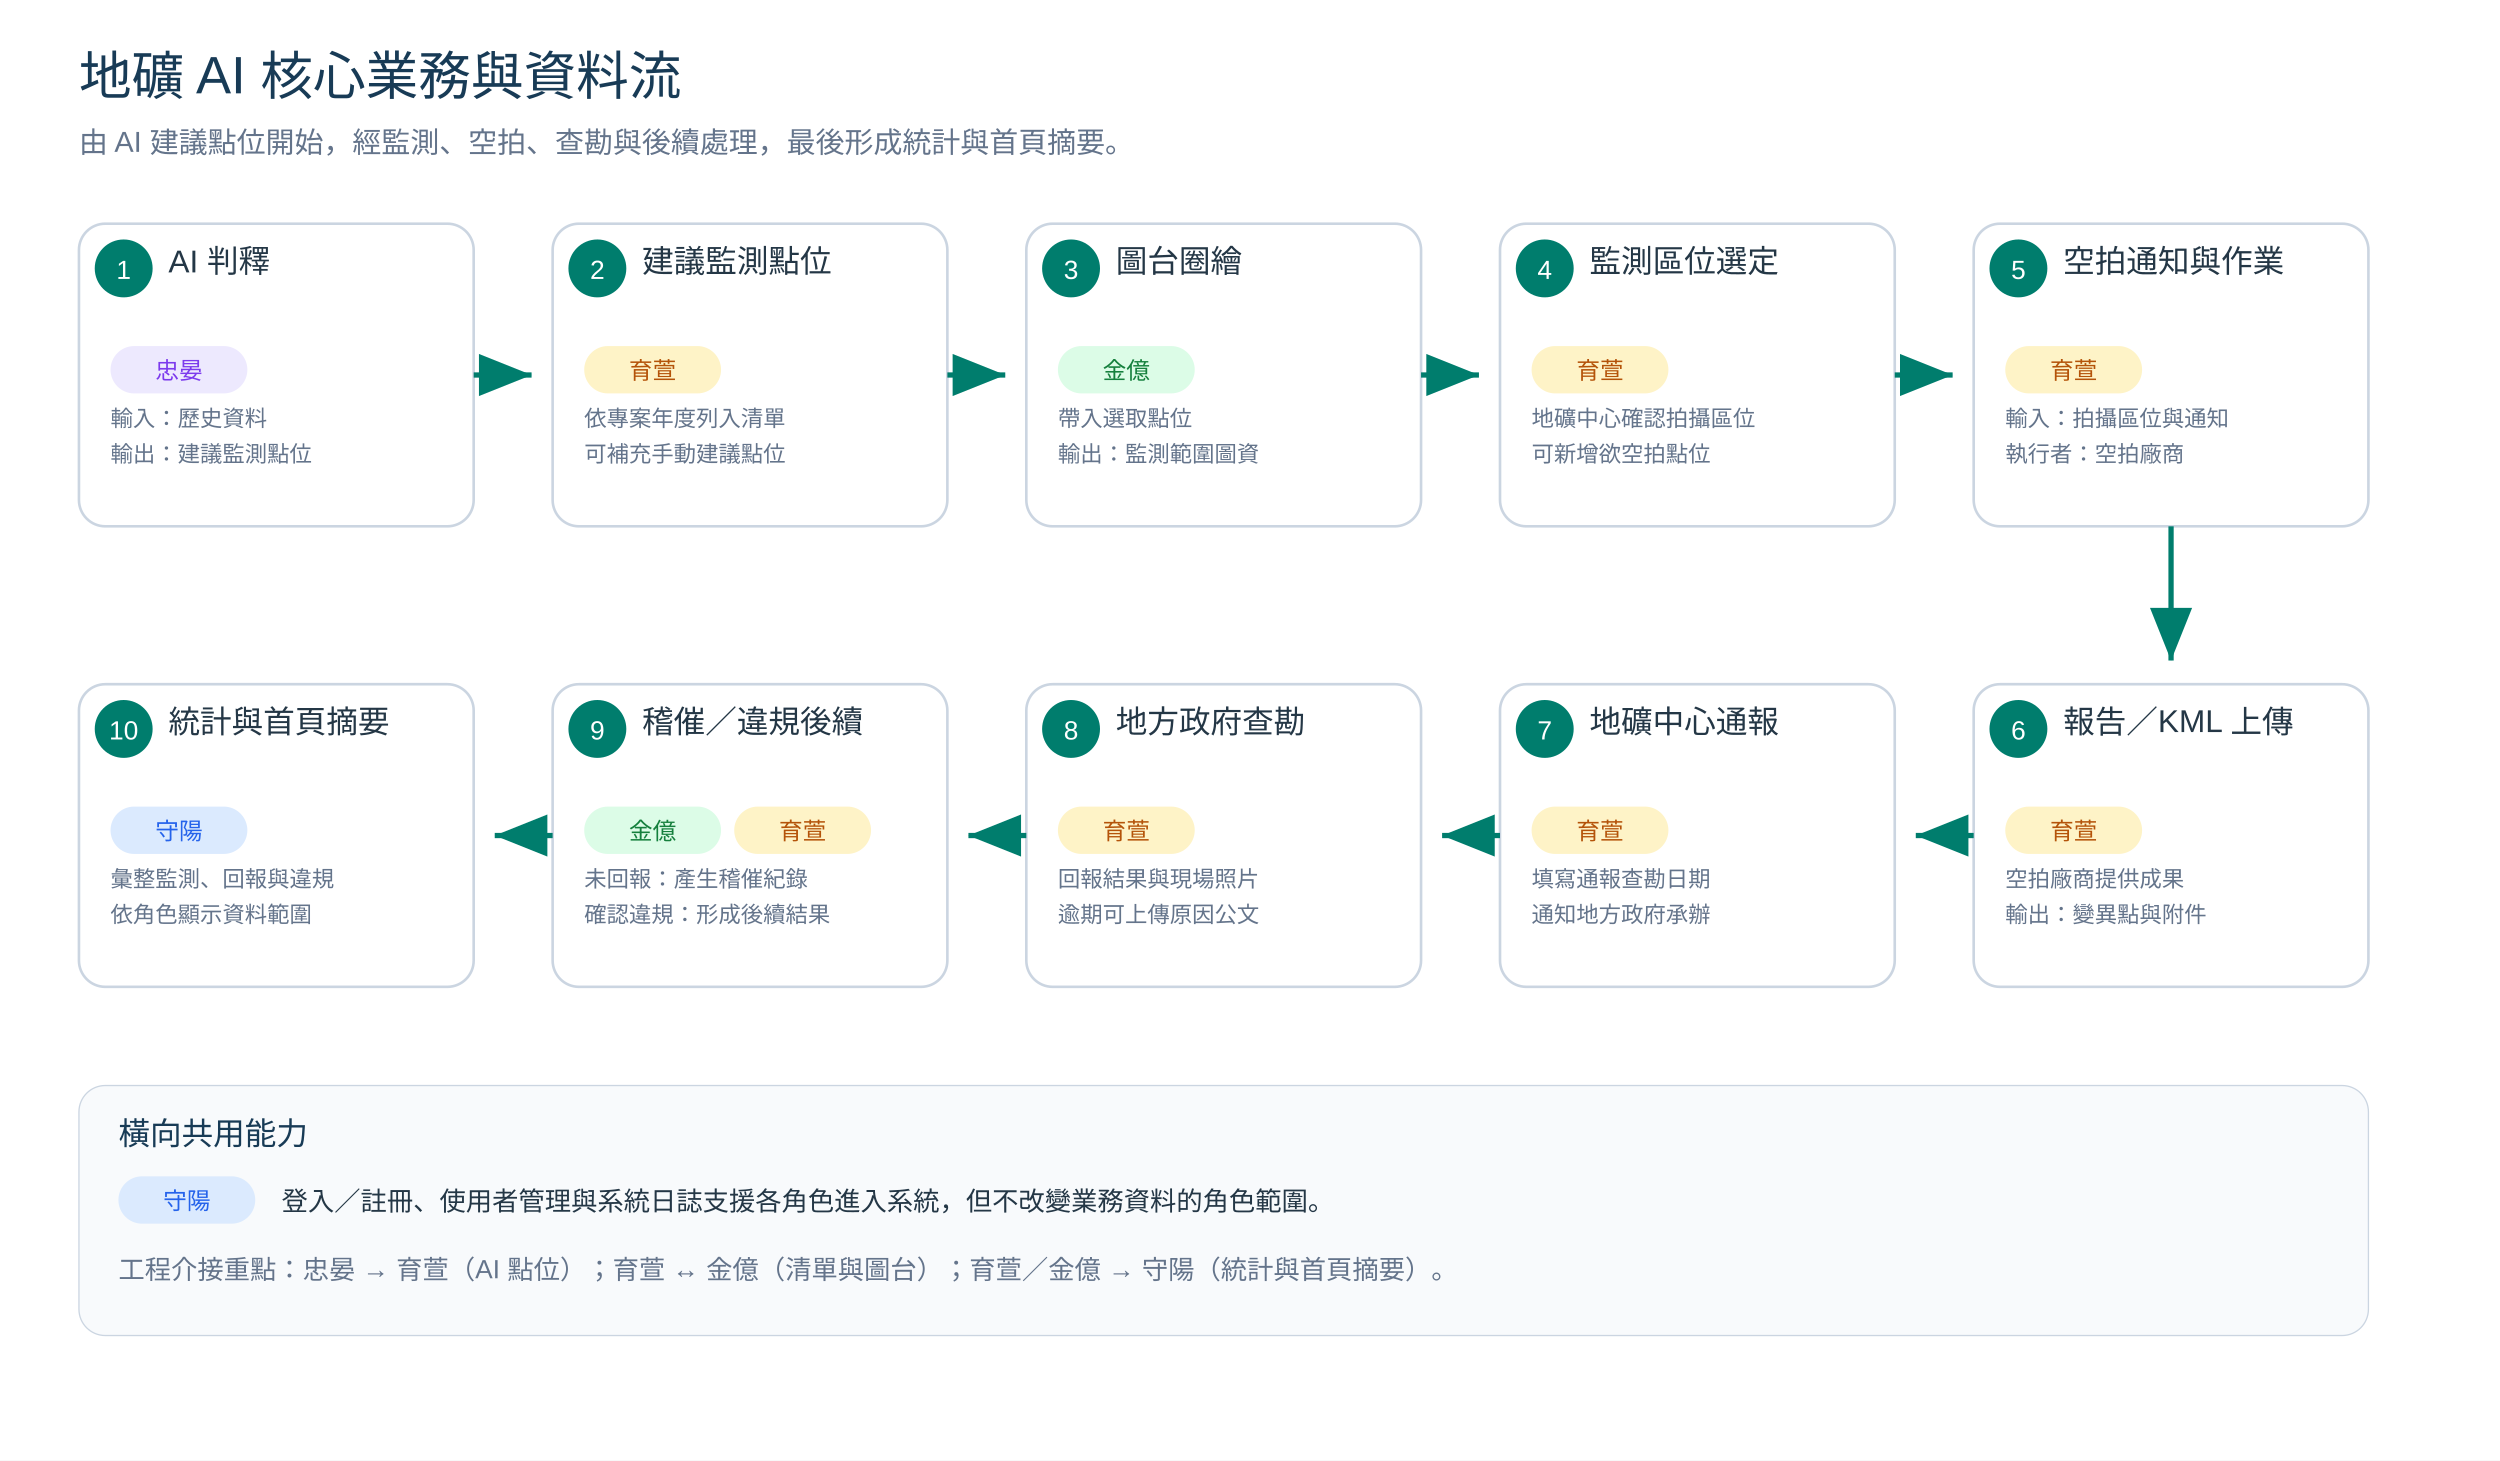
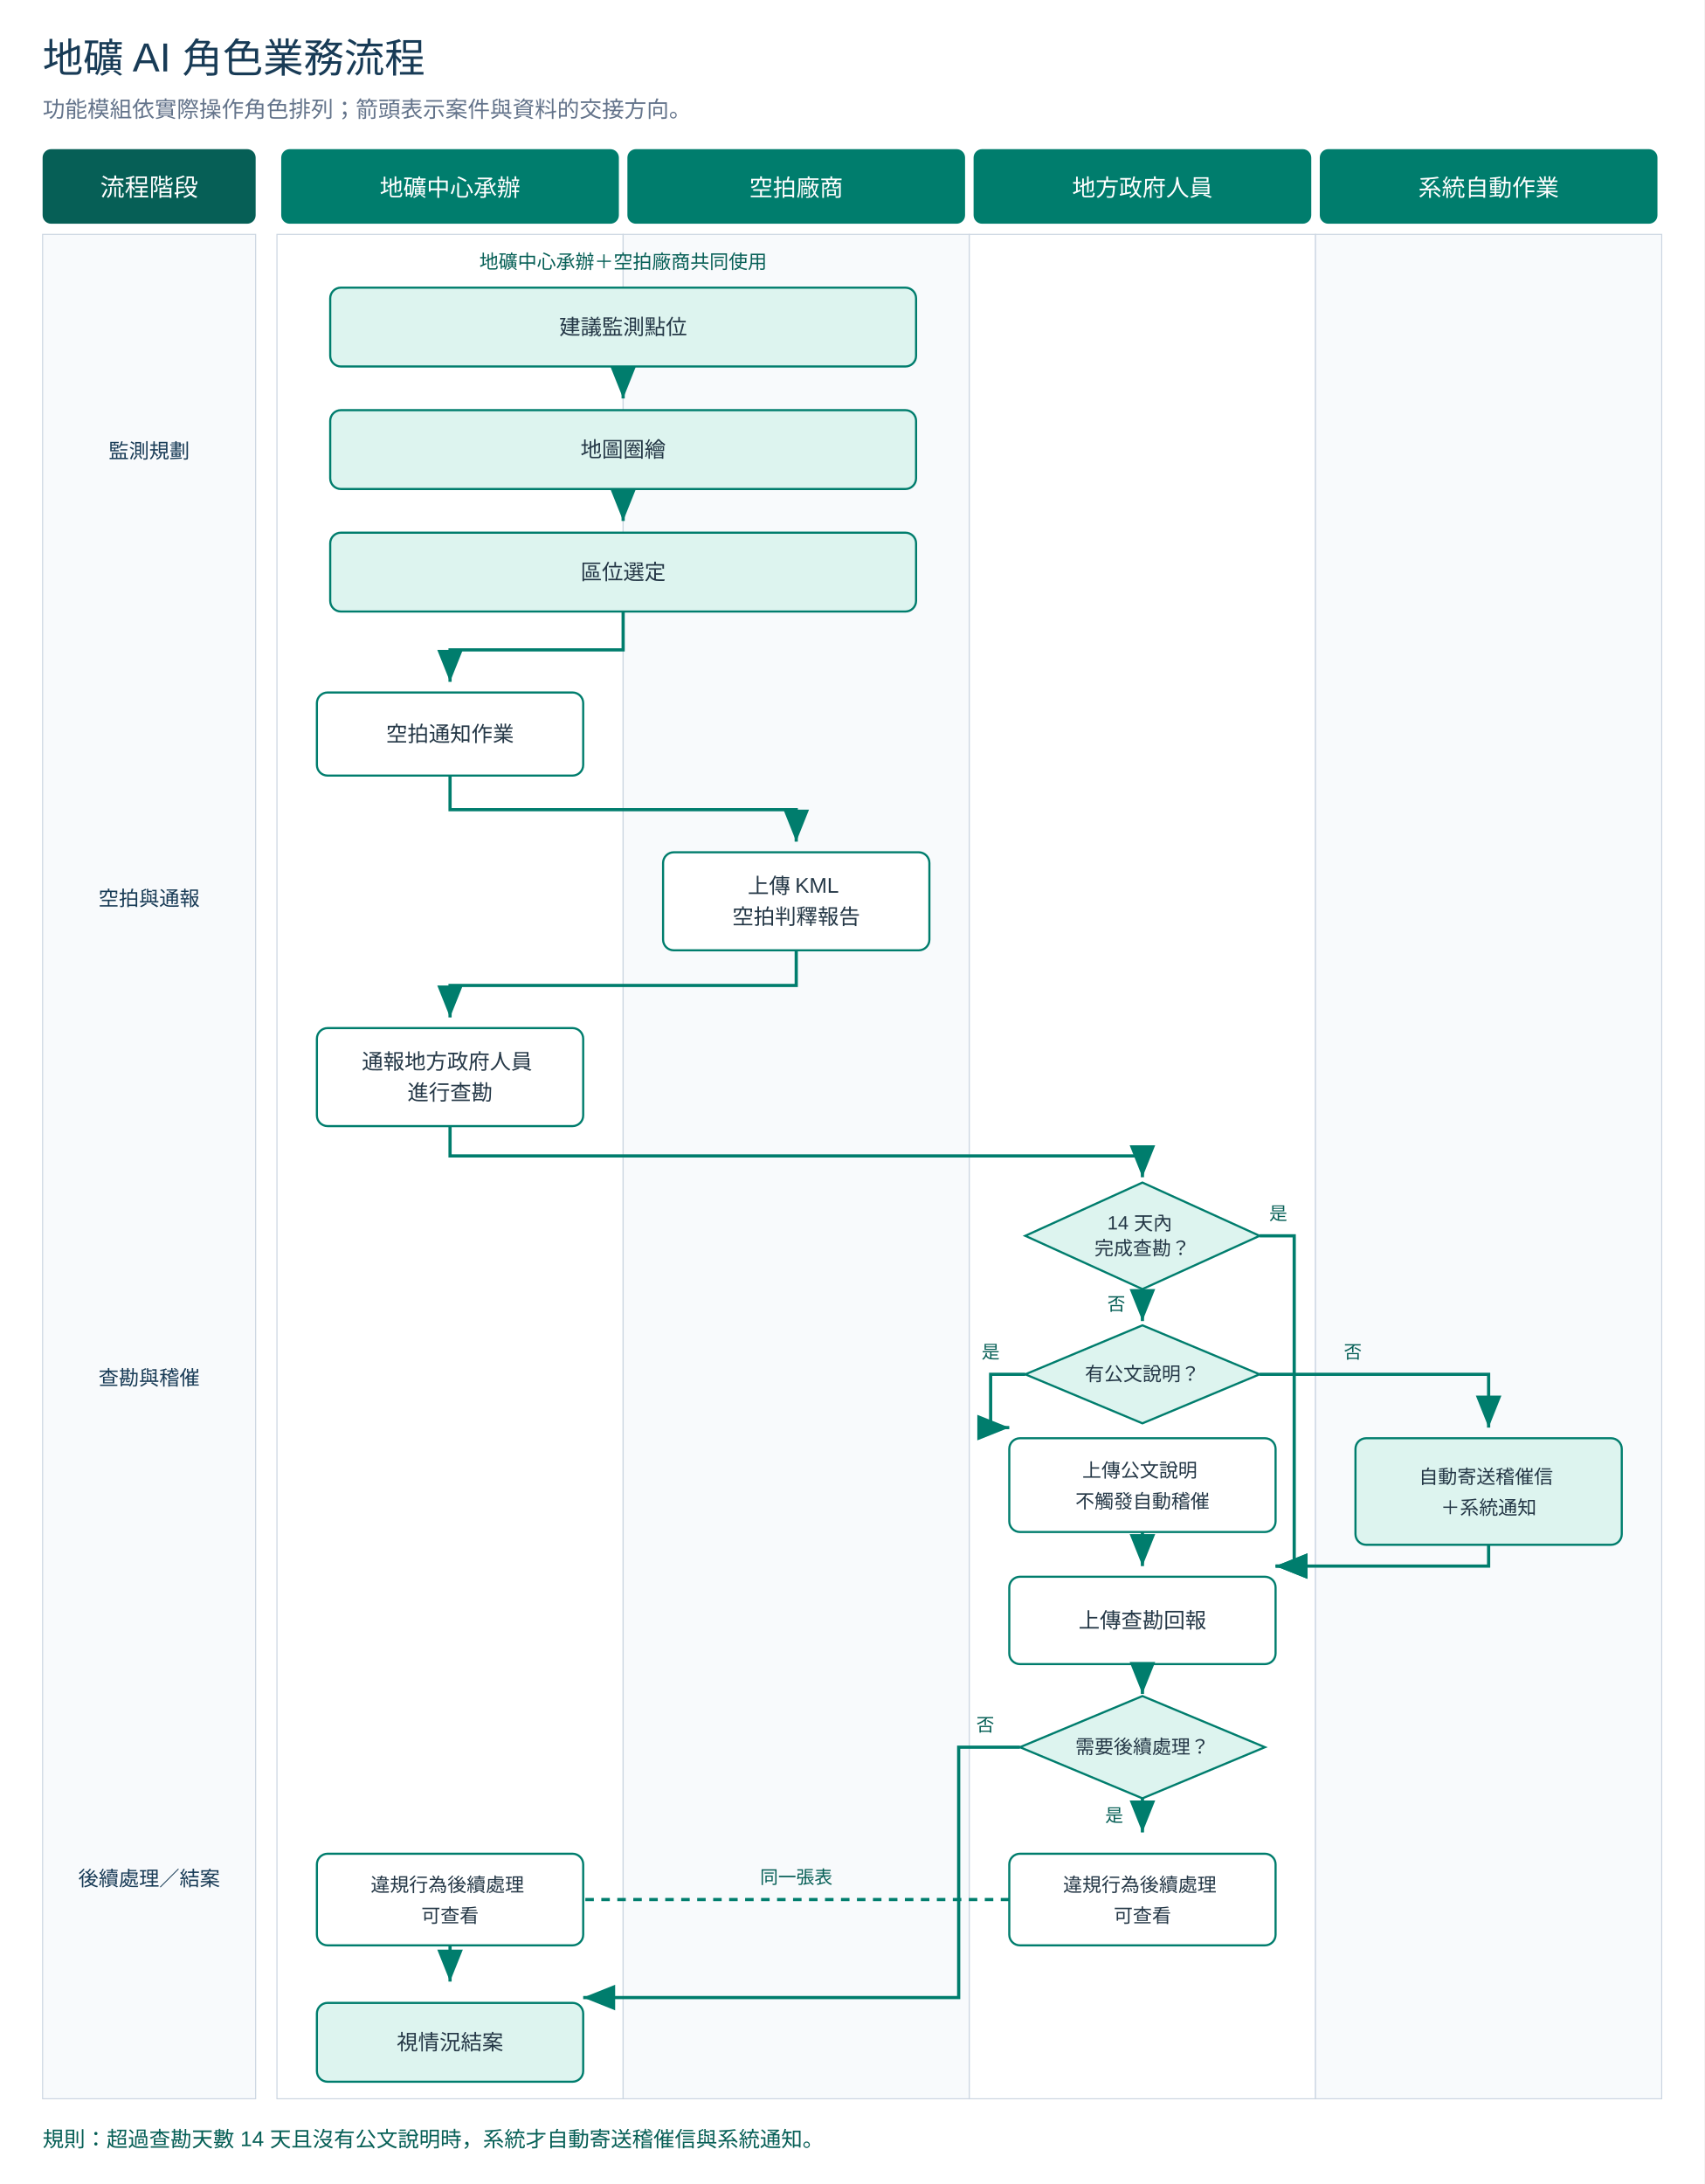
- <svg xmlns="http://www.w3.org/2000/svg" width="1900" height="1110" viewBox="0 0 1900 1110" role="img" aria-labelledby="title desc">
-   <rect width="1900" height="1110" fill="#FFFFFF" />
+ <svg xmlns="http://www.w3.org/2000/svg" width="1600" height="2050" viewBox="0 0 1600 2050" role="img" aria-labelledby="title desc">
+   <rect width="1600" height="2050" fill="#FFFFFF" />
  <g font-family="Microsoft JhengHei, Noto Sans TC, Arial, sans-serif">
    <defs>
      <marker id="arrow" markerWidth="12" markerHeight="12" refX="10" refY="4" orient="auto" markerUnits="strokeWidth">
        <path d="M0,0 L0,8 L10,4 z" fill="#007D6D" />
      </marker>
    </defs>
-     <text x="60" y="72" text-anchor="start" font-size="40" font-weight="500" fill="#183B56">
-       <tspan x="60" dy="0">地礦 AI 核心業務與資料流</tspan>
+     <text x="40" y="68" text-anchor="start" font-size="38" font-weight="500" fill="#183B56">
+       <tspan x="40" dy="0">地礦 AI 角色業務流程</tspan>
    </text>
-     <text x="60" y="116" text-anchor="start" font-size="22" font-weight="400" fill="#64748B">
-       <tspan x="60" dy="0">由 AI 建議點位開始，經監測、空拍、查勘與後續處理，最後形成統計與首頁摘要。</tspan>
+     <text x="40" y="110" text-anchor="start" font-size="21" font-weight="400" fill="#64748B">
+       <tspan x="40" dy="0">功能模組依實際操作角色排列；箭頭表示案件與資料的交接方向。</tspan>
    </text>
-     <rect x="60" y="170" width="300" height="230" rx="20" fill="#FFFFFF" stroke="#CBD5E1" stroke-width="2" />
-     <circle cx="94" cy="204" r="22" fill="#007D6D" />
-     <text x="94" y="212" text-anchor="middle" font-size="20" font-weight="500" fill="#FFFFFF">
-       <tspan x="94" dy="0">1</tspan>
+     <rect x="40" y="140" width="200" height="70" rx="8" fill="#065F56" stroke="none" stroke-width="1" />
+     <text x="140" y="184" text-anchor="middle" font-size="23" font-weight="500" fill="#FFFFFF">
+       <tspan x="140" dy="0">流程階段</tspan>
    </text>
-     <text x="128" y="207" text-anchor="start" font-size="24" font-weight="500" fill="#243746">
-       <tspan x="128" dy="0">AI 判釋</tspan>
+     <rect x="264" y="140" width="317" height="70" rx="8" fill="#007D6D" stroke="none" stroke-width="1" />
+     <text x="422.5" y="184" text-anchor="middle" font-size="22" font-weight="500" fill="#FFFFFF">
+       <tspan x="422.5" dy="0">地礦中心承辦</tspan>
    </text>
-     <rect x="84" y="263" width="104" height="36" rx="18" fill="#EDE9FE" stroke="none" stroke-width="1" />
-     <text x="136" y="288" text-anchor="middle" font-size="18" font-weight="500" fill="#7C3AED">
-       <tspan x="136" dy="0">忠晏</tspan>
+     <rect x="260" y="220" width="325" height="1750" fill="#FFFFFF" stroke="#CBD5E1" />
+     <rect x="589" y="140" width="317" height="70" rx="8" fill="#007D6D" stroke="none" stroke-width="1" />
+     <text x="747.5" y="184" text-anchor="middle" font-size="22" font-weight="500" fill="#FFFFFF">
+       <tspan x="747.5" dy="0">空拍廠商</tspan>
    </text>
-     <text x="84" y="324" text-anchor="start" font-size="17" font-weight="400" fill="#64748B">
-       <tspan x="84" dy="0">輸入：歷史資料</tspan>
-       <tspan x="84" dy="27">輸出：建議監測點位</tspan>
+     <rect x="585" y="220" width="325" height="1750" fill="#F8FAFC" stroke="#CBD5E1" />
+     <rect x="914" y="140" width="317" height="70" rx="8" fill="#007D6D" stroke="none" stroke-width="1" />
+     <text x="1072.5" y="184" text-anchor="middle" font-size="22" font-weight="500" fill="#FFFFFF">
+       <tspan x="1072.5" dy="0">地方政府人員</tspan>
    </text>
-     <rect x="420" y="170" width="300" height="230" rx="20" fill="#FFFFFF" stroke="#CBD5E1" stroke-width="2" />
-     <circle cx="454" cy="204" r="22" fill="#007D6D" />
-     <text x="454" y="212" text-anchor="middle" font-size="20" font-weight="500" fill="#FFFFFF">
-       <tspan x="454" dy="0">2</tspan>
+     <rect x="910" y="220" width="325" height="1750" fill="#FFFFFF" stroke="#CBD5E1" />
+     <rect x="1239" y="140" width="317" height="70" rx="8" fill="#007D6D" stroke="none" stroke-width="1" />
+     <text x="1397.5" y="184" text-anchor="middle" font-size="22" font-weight="500" fill="#FFFFFF">
+       <tspan x="1397.5" dy="0">系統自動作業</tspan>
    </text>
-     <text x="488" y="207" text-anchor="start" font-size="24" font-weight="500" fill="#243746">
-       <tspan x="488" dy="0">建議監測點位</tspan>
+     <rect x="1235" y="220" width="325" height="1750" fill="#F8FAFC" stroke="#CBD5E1" />
+     <rect x="40" y="220" width="200" height="1750" fill="#F8FAFC" stroke="#CBD5E1" />
+     <text x="140" y="430" text-anchor="middle" font-size="19" font-weight="500" fill="#183B56">
+       <tspan x="140" dy="0">監測規劃</tspan>
    </text>
-     <rect x="444" y="263" width="104" height="36" rx="18" fill="#FEF3C7" stroke="none" stroke-width="1" />
-     <text x="496" y="288" text-anchor="middle" font-size="18" font-weight="500" fill="#B45309">
-       <tspan x="496" dy="0">育萱</tspan>
+     <text x="140" y="850" text-anchor="middle" font-size="19" font-weight="500" fill="#183B56">
+       <tspan x="140" dy="0">空拍與通報</tspan>
    </text>
-     <text x="444" y="324" text-anchor="start" font-size="17" font-weight="400" fill="#64748B">
-       <tspan x="444" dy="0">依專案年度列入清單</tspan>
-       <tspan x="444" dy="27">可補充手動建議點位</tspan>
+     <text x="140" y="1300" text-anchor="middle" font-size="19" font-weight="500" fill="#183B56">
+       <tspan x="140" dy="0">查勘與稽催</tspan>
    </text>
-     <rect x="780" y="170" width="300" height="230" rx="20" fill="#FFFFFF" stroke="#CBD5E1" stroke-width="2" />
-     <circle cx="814" cy="204" r="22" fill="#007D6D" />
-     <text x="814" y="212" text-anchor="middle" font-size="20" font-weight="500" fill="#FFFFFF">
-       <tspan x="814" dy="0">3</tspan>
+     <text x="140" y="1770" text-anchor="middle" font-size="19" font-weight="500" fill="#183B56">
+       <tspan x="140" dy="0">後續處理／結案</tspan>
    </text>
-     <text x="848" y="207" text-anchor="start" font-size="24" font-weight="500" fill="#243746">
-       <tspan x="848" dy="0">圖台圈繪</tspan>
+     <text x="585" y="252" text-anchor="middle" font-size="18" font-weight="400" fill="#065F56">
+       <tspan x="585" dy="0">地礦中心承辦＋空拍廠商共同使用</tspan>
    </text>
-     <rect x="804" y="263" width="104" height="36" rx="18" fill="#DCFCE7" stroke="none" stroke-width="1" />
-     <text x="856" y="288" text-anchor="middle" font-size="18" font-weight="500" fill="#15803D">
-       <tspan x="856" dy="0">金億</tspan>
+     <rect x="310" y="270" width="550" height="74" rx="10" fill="#DDF4EF" stroke="#007D6D" stroke-width="2" />
+     <text x="585" y="314" text-anchor="middle" font-size="20" font-weight="500" fill="#243746">
+       <tspan x="585" dy="0">建議監測點位</tspan>
    </text>
-     <text x="804" y="324" text-anchor="start" font-size="17" font-weight="400" fill="#64748B">
-       <tspan x="804" dy="0">帶入選取點位</tspan>
-       <tspan x="804" dy="27">輸出：監測範圍圖資</tspan>
+     <path d="M 585 344 L 585 374" fill="none" stroke="#007D6D" stroke-width="3" marker-end="url(#arrow)" />
+     <rect x="310" y="385" width="550" height="74" rx="10" fill="#DDF4EF" stroke="#007D6D" stroke-width="2" />
+     <text x="585" y="429" text-anchor="middle" font-size="20" font-weight="500" fill="#243746">
+       <tspan x="585" dy="0">地圖圈繪</tspan>
    </text>
-     <rect x="1140" y="170" width="300" height="230" rx="20" fill="#FFFFFF" stroke="#CBD5E1" stroke-width="2" />
-     <circle cx="1174" cy="204" r="22" fill="#007D6D" />
-     <text x="1174" y="212" text-anchor="middle" font-size="20" font-weight="500" fill="#FFFFFF">
-       <tspan x="1174" dy="0">4</tspan>
+     <path d="M 585 459 L 585 489" fill="none" stroke="#007D6D" stroke-width="3" marker-end="url(#arrow)" />
+     <rect x="310" y="500" width="550" height="74" rx="10" fill="#DDF4EF" stroke="#007D6D" stroke-width="2" />
+     <text x="585" y="544" text-anchor="middle" font-size="20" font-weight="500" fill="#243746">
+       <tspan x="585" dy="0">區位選定</tspan>
    </text>
-     <text x="1208" y="207" text-anchor="start" font-size="24" font-weight="500" fill="#243746">
-       <tspan x="1208" dy="0">監測區位選定</tspan>
+     <path d="M 585 574 L 585 610 L 422.5 610 L 422.5 640" fill="none" stroke="#007D6D" stroke-width="3" marker-end="url(#arrow)" />
+     <rect x="297.5" y="650" width="250" height="78" rx="10" fill="#FFFFFF" stroke="#007D6D" stroke-width="2" />
+     <text x="422.5" y="696" text-anchor="middle" font-size="20" font-weight="500" fill="#243746">
+       <tspan x="422.5" dy="0">空拍通知作業</tspan>
    </text>
-     <rect x="1164" y="263" width="104" height="36" rx="18" fill="#FEF3C7" stroke="none" stroke-width="1" />
-     <text x="1216" y="288" text-anchor="middle" font-size="18" font-weight="500" fill="#B45309">
-       <tspan x="1216" dy="0">育萱</tspan>
+     <path d="M 422.5 728 L 422.5 760 L 747.5 760 L 747.5 790" fill="none" stroke="#007D6D" stroke-width="3" marker-end="url(#arrow)" />
+     <rect x="622.5" y="800" width="250" height="92" rx="10" fill="#FFFFFF" stroke="#007D6D" stroke-width="2" />
+     <text x="747.5" y="838.5" text-anchor="middle" font-size="20" font-weight="500" fill="#243746">
+       <tspan x="747.5" dy="0">上傳 KML</tspan>
+       <tspan x="747.5" dy="29">空拍判釋報告</tspan>
    </text>
-     <text x="1164" y="324" text-anchor="start" font-size="17" font-weight="400" fill="#64748B">
-       <tspan x="1164" dy="0">地礦中心確認拍攝區位</tspan>
-       <tspan x="1164" dy="27">可新增欲空拍點位</tspan>
+     <path d="M 747.5 892 L 747.5 925 L 422.5 925 L 422.5 955" fill="none" stroke="#007D6D" stroke-width="3" marker-end="url(#arrow)" />
+     <rect x="297.5" y="965" width="250" height="92" rx="10" fill="#FFFFFF" stroke="#007D6D" stroke-width="2" />
+     <text x="422.5" y="1003.5" text-anchor="middle" font-size="20" font-weight="500" fill="#243746">
+       <tspan x="422.5" dy="0">通報地方政府人員</tspan>
+       <tspan x="422.5" dy="29">進行查勘</tspan>
    </text>
-     <rect x="1500" y="170" width="300" height="230" rx="20" fill="#FFFFFF" stroke="#CBD5E1" stroke-width="2" />
-     <circle cx="1534" cy="204" r="22" fill="#007D6D" />
-     <text x="1534" y="212" text-anchor="middle" font-size="20" font-weight="500" fill="#FFFFFF">
-       <tspan x="1534" dy="0">5</tspan>
+     <path d="M 422.5 1057 L 422.5 1085 L 1072.5 1085 L 1072.5 1105" fill="none" stroke="#007D6D" stroke-width="3" marker-end="url(#arrow)" />
+     <polygon points="1072.5,1110 1182.5,1160 1072.5,1210 962.5,1160" fill="#DDF4EF" stroke="#007D6D" stroke-width="2" />
+     <text x="1072.5" y="1154" text-anchor="middle" font-size="18" font-weight="500" fill="#243746">
+       <tspan x="1072.5" dy="0">14 天內</tspan>
+       <tspan x="1072.5" dy="24">完成查勘？</tspan>
    </text>
-     <text x="1568" y="207" text-anchor="start" font-size="24" font-weight="500" fill="#243746">
-       <tspan x="1568" dy="0">空拍通知與作業</tspan>
+     <path d="M 1072.5 1210 L 1072.5 1240" fill="none" stroke="#007D6D" stroke-width="3" marker-end="url(#arrow)" />
+     <text x="1048" y="1230" text-anchor="middle" font-size="17" font-weight="500" fill="#065F56">
+       <tspan x="1048" dy="0">否</tspan>
    </text>
-     <rect x="1524" y="263" width="104" height="36" rx="18" fill="#FEF3C7" stroke="none" stroke-width="1" />
-     <text x="1576" y="288" text-anchor="middle" font-size="18" font-weight="500" fill="#B45309">
-       <tspan x="1576" dy="0">育萱</tspan>
+     <polygon points="1072.5,1244 1182.5,1290 1072.5,1336 962.5,1290" fill="#DDF4EF" stroke="#007D6D" stroke-width="2" />
+     <text x="1072.5" y="1296" text-anchor="middle" font-size="18" font-weight="500" fill="#243746">
+       <tspan x="1072.5" dy="0">有公文說明？</tspan>
    </text>
-     <text x="1524" y="324" text-anchor="start" font-size="17" font-weight="400" fill="#64748B">
-       <tspan x="1524" dy="0">輸入：拍攝區位與通知</tspan>
-       <tspan x="1524" dy="27">執行者：空拍廠商</tspan>
+     <path d="M 1182.5 1160 L 1215 1160 L 1215 1470 L 1197.5 1470" fill="none" stroke="#007D6D" stroke-width="3" marker-end="url(#arrow)" />
+     <text x="1200" y="1145" text-anchor="middle" font-size="17" font-weight="500" fill="#065F56">
+       <tspan x="1200" dy="0">是</tspan>
    </text>
-     <rect x="1500" y="520" width="300" height="230" rx="20" fill="#FFFFFF" stroke="#CBD5E1" stroke-width="2" />
-     <circle cx="1534" cy="554" r="22" fill="#007D6D" />
-     <text x="1534" y="562" text-anchor="middle" font-size="20" font-weight="500" fill="#FFFFFF">
-       <tspan x="1534" dy="0">6</tspan>
+     <path d="M 962.5 1290 L 930 1290 L 930 1340 L 947.5 1340" fill="none" stroke="#007D6D" stroke-width="3" marker-end="url(#arrow)" />
+     <text x="930" y="1275" text-anchor="middle" font-size="17" font-weight="500" fill="#065F56">
+       <tspan x="930" dy="0">是</tspan>
    </text>
-     <text x="1568" y="557" text-anchor="start" font-size="24" font-weight="500" fill="#243746">
-       <tspan x="1568" dy="0">報告／KML 上傳</tspan>
+     <rect x="947.5" y="1350" width="250" height="88" rx="10" fill="#FFFFFF" stroke="#007D6D" stroke-width="2" />
+     <text x="1072.5" y="1386.5" text-anchor="middle" font-size="18" font-weight="500" fill="#243746">
+       <tspan x="1072.5" dy="0">上傳公文說明</tspan>
+       <tspan x="1072.5" dy="29">不觸發自動稽催</tspan>
    </text>
-     <rect x="1524" y="613" width="104" height="36" rx="18" fill="#FEF3C7" stroke="none" stroke-width="1" />
-     <text x="1576" y="638" text-anchor="middle" font-size="18" font-weight="500" fill="#B45309">
-       <tspan x="1576" dy="0">育萱</tspan>
+     <path d="M 1072.5 1438 L 1072.5 1470" fill="none" stroke="#007D6D" stroke-width="3" marker-end="url(#arrow)" />
+     <path d="M 1182.5 1290 L 1397.5 1290 L 1397.5 1340" fill="none" stroke="#007D6D" stroke-width="3" marker-end="url(#arrow)" />
+     <text x="1270" y="1275" text-anchor="middle" font-size="17" font-weight="500" fill="#065F56">
+       <tspan x="1270" dy="0">否</tspan>
    </text>
-     <text x="1524" y="674" text-anchor="start" font-size="17" font-weight="400" fill="#64748B">
-       <tspan x="1524" dy="0">空拍廠商提供成果</tspan>
-       <tspan x="1524" dy="27">輸出：變異點與附件</tspan>
+     <rect x="1272.5" y="1350" width="250" height="100" rx="10" fill="#DDF4EF" stroke="#007D6D" stroke-width="2" />
+     <text x="1397.5" y="1392.5" text-anchor="middle" font-size="18" font-weight="500" fill="#243746">
+       <tspan x="1397.5" dy="0">自動寄送稽催信</tspan>
+       <tspan x="1397.5" dy="29">＋系統通知</tspan>
    </text>
-     <rect x="1140" y="520" width="300" height="230" rx="20" fill="#FFFFFF" stroke="#CBD5E1" stroke-width="2" />
-     <circle cx="1174" cy="554" r="22" fill="#007D6D" />
-     <text x="1174" y="562" text-anchor="middle" font-size="20" font-weight="500" fill="#FFFFFF">
-       <tspan x="1174" dy="0">7</tspan>
+     <path d="M 1397.5 1450 L 1397.5 1470 L 1197.5 1470" fill="none" stroke="#007D6D" stroke-width="3" marker-end="url(#arrow)" />
+     <rect x="947.5" y="1480" width="250" height="82" rx="10" fill="#FFFFFF" stroke="#007D6D" stroke-width="2" />
+     <text x="1072.5" y="1528" text-anchor="middle" font-size="20" font-weight="500" fill="#243746">
+       <tspan x="1072.5" dy="0">上傳查勘回報</tspan>
    </text>
-     <text x="1208" y="557" text-anchor="start" font-size="24" font-weight="500" fill="#243746">
-       <tspan x="1208" dy="0">地礦中心通報</tspan>
+     <path d="M 1072.5 1562 L 1072.5 1590" fill="none" stroke="#007D6D" stroke-width="3" marker-end="url(#arrow)" />
+     <polygon points="1072.5,1592 1187.5,1640 1072.5,1688 957.5,1640" fill="#DDF4EF" stroke="#007D6D" stroke-width="2" />
+     <text x="1072.5" y="1646" text-anchor="middle" font-size="18" font-weight="500" fill="#243746">
+       <tspan x="1072.5" dy="0">需要後續處理？</tspan>
    </text>
-     <rect x="1164" y="613" width="104" height="36" rx="18" fill="#FEF3C7" stroke="none" stroke-width="1" />
-     <text x="1216" y="638" text-anchor="middle" font-size="18" font-weight="500" fill="#B45309">
-       <tspan x="1216" dy="0">育萱</tspan>
+     <path d="M 1072.5 1688 L 1072.5 1720" fill="none" stroke="#007D6D" stroke-width="3" marker-end="url(#arrow)" />
+     <text x="1046" y="1710" text-anchor="middle" font-size="17" font-weight="500" fill="#065F56">
+       <tspan x="1046" dy="0">是</tspan>
    </text>
-     <text x="1164" y="674" text-anchor="start" font-size="17" font-weight="400" fill="#64748B">
-       <tspan x="1164" dy="0">填寫通報查勘日期</tspan>
-       <tspan x="1164" dy="27">通知地方政府承辦</tspan>
+     <rect x="297.5" y="1740" width="250" height="86" rx="10" fill="#FFFFFF" stroke="#007D6D" stroke-width="2" />
+     <text x="422.5" y="1775.5" text-anchor="middle" font-size="18" font-weight="500" fill="#243746">
+       <tspan x="422.5" dy="0">違規行為後續處理</tspan>
+       <tspan x="422.5" dy="29">可查看</tspan>
    </text>
-     <rect x="780" y="520" width="300" height="230" rx="20" fill="#FFFFFF" stroke="#CBD5E1" stroke-width="2" />
-     <circle cx="814" cy="554" r="22" fill="#007D6D" />
-     <text x="814" y="562" text-anchor="middle" font-size="20" font-weight="500" fill="#FFFFFF">
-       <tspan x="814" dy="0">8</tspan>
+     <rect x="947.5" y="1740" width="250" height="86" rx="10" fill="#FFFFFF" stroke="#007D6D" stroke-width="2" />
+     <text x="1072.5" y="1775.5" text-anchor="middle" font-size="18" font-weight="500" fill="#243746">
+       <tspan x="1072.5" dy="0">違規行為後續處理</tspan>
+       <tspan x="1072.5" dy="29">可查看</tspan>
    </text>
-     <text x="848" y="557" text-anchor="start" font-size="24" font-weight="500" fill="#243746">
-       <tspan x="848" dy="0">地方政府查勘</tspan>
+     <path d="M 947.5 1783 L 547.5 1783" fill="none" stroke="#007D6D" stroke-width="3" stroke-dasharray="8 7" />
+     <text x="747.5" y="1768" text-anchor="middle" font-size="17" font-weight="500" fill="#065F56">
+       <tspan x="747.5" dy="0">同一張表</tspan>
    </text>
-     <rect x="804" y="613" width="104" height="36" rx="18" fill="#FEF3C7" stroke="none" stroke-width="1" />
-     <text x="856" y="638" text-anchor="middle" font-size="18" font-weight="500" fill="#B45309">
-       <tspan x="856" dy="0">育萱</tspan>
+     <path d="M 957.5 1640 L 900 1640 L 900 1875 L 547.5 1875" fill="none" stroke="#007D6D" stroke-width="3" marker-end="url(#arrow)" />
+     <text x="925" y="1625" text-anchor="middle" font-size="17" font-weight="500" fill="#065F56">
+       <tspan x="925" dy="0">否</tspan>
    </text>
-     <text x="804" y="674" text-anchor="start" font-size="17" font-weight="400" fill="#64748B">
-       <tspan x="804" dy="0">回報結果與現場照片</tspan>
-       <tspan x="804" dy="27">逾期可上傳原因公文</tspan>
+     <path d="M 422.5 1826 L 422.5 1860" fill="none" stroke="#007D6D" stroke-width="3" marker-end="url(#arrow)" />
+     <rect x="297.5" y="1880" width="250" height="74" rx="10" fill="#DDF4EF" stroke="#007D6D" stroke-width="2" />
+     <text x="422.5" y="1924" text-anchor="middle" font-size="20" font-weight="500" fill="#243746">
+       <tspan x="422.5" dy="0">視情況結案</tspan>
    </text>
-     <rect x="420" y="520" width="300" height="230" rx="20" fill="#FFFFFF" stroke="#CBD5E1" stroke-width="2" />
-     <circle cx="454" cy="554" r="22" fill="#007D6D" />
-     <text x="454" y="562" text-anchor="middle" font-size="20" font-weight="500" fill="#FFFFFF">
-       <tspan x="454" dy="0">9</tspan>
-     </text>
-     <text x="488" y="557" text-anchor="start" font-size="24" font-weight="500" fill="#243746">
-       <tspan x="488" dy="0">稽催／違規後續</tspan>
-     </text>
-     <rect x="444" y="613" width="104" height="36" rx="18" fill="#DCFCE7" stroke="none" stroke-width="1" />
-     <text x="496" y="638" text-anchor="middle" font-size="18" font-weight="500" fill="#15803D">
-       <tspan x="496" dy="0">金億</tspan>
-     </text>
-     <rect x="558" y="613" width="104" height="36" rx="18" fill="#FEF3C7" stroke="none" stroke-width="1" />
-     <text x="610" y="638" text-anchor="middle" font-size="18" font-weight="500" fill="#B45309">
-       <tspan x="610" dy="0">育萱</tspan>
-     </text>
-     <text x="444" y="674" text-anchor="start" font-size="17" font-weight="400" fill="#64748B">
-       <tspan x="444" dy="0">未回報：產生稽催紀錄</tspan>
-       <tspan x="444" dy="27">確認違規：形成後續結果</tspan>
-     </text>
-     <rect x="60" y="520" width="300" height="230" rx="20" fill="#FFFFFF" stroke="#CBD5E1" stroke-width="2" />
-     <circle cx="94" cy="554" r="22" fill="#007D6D" />
-     <text x="94" y="562" text-anchor="middle" font-size="20" font-weight="500" fill="#FFFFFF">
-       <tspan x="94" dy="0">10</tspan>
-     </text>
-     <text x="128" y="557" text-anchor="start" font-size="24" font-weight="500" fill="#243746">
-       <tspan x="128" dy="0">統計與首頁摘要</tspan>
-     </text>
-     <rect x="84" y="613" width="104" height="36" rx="18" fill="#DBEAFE" stroke="none" stroke-width="1" />
-     <text x="136" y="638" text-anchor="middle" font-size="18" font-weight="500" fill="#2563EB">
-       <tspan x="136" dy="0">守陽</tspan>
-     </text>
-     <text x="84" y="674" text-anchor="start" font-size="17" font-weight="400" fill="#64748B">
-       <tspan x="84" dy="0">彙整監測、回報與違規</tspan>
-       <tspan x="84" dy="27">依角色顯示資料範圍</tspan>
-     </text>
-     <path d="M 360 285 L 404 285" fill="none" stroke="#007D6D" stroke-width="4" marker-end="url(#arrow)" />
-     <path d="M 720 285 L 764 285" fill="none" stroke="#007D6D" stroke-width="4" marker-end="url(#arrow)" />
-     <path d="M 1080 285 L 1124 285" fill="none" stroke="#007D6D" stroke-width="4" marker-end="url(#arrow)" />
-     <path d="M 1440 285 L 1484 285" fill="none" stroke="#007D6D" stroke-width="4" marker-end="url(#arrow)" />
-     <path d="M 1650 400 L 1650 502" fill="none" stroke="#007D6D" stroke-width="4" marker-end="url(#arrow)" />
-     <path d="M 1500 635 L 1456 635" fill="none" stroke="#007D6D" stroke-width="4" marker-end="url(#arrow)" />
-     <path d="M 1140 635 L 1096 635" fill="none" stroke="#007D6D" stroke-width="4" marker-end="url(#arrow)" />
-     <path d="M 780 635 L 736 635" fill="none" stroke="#007D6D" stroke-width="4" marker-end="url(#arrow)" />
-     <path d="M 420 635 L 376 635" fill="none" stroke="#007D6D" stroke-width="4" marker-end="url(#arrow)" />
-     <rect x="60" y="825" width="1740" height="190" rx="20" fill="#F8FAFC" stroke="#CBD5E1" stroke-width="1" />
-     <text x="90" y="870" text-anchor="start" font-size="24" font-weight="500" fill="#183B56">
-       <tspan x="90" dy="0">橫向共用能力</tspan>
-     </text>
-     <rect x="90" y="894" width="104" height="36" rx="18" fill="#DBEAFE" stroke="none" stroke-width="1" />
-     <text x="142" y="919" text-anchor="middle" font-size="18" font-weight="500" fill="#2563EB">
-       <tspan x="142" dy="0">守陽</tspan>
-     </text>
-     <text x="214" y="920" text-anchor="start" font-size="20" font-weight="400" fill="#243746">
-       <tspan x="214" dy="0">登入／註冊、使用者管理與系統日誌支援各角色進入系統，但不改變業務資料的角色範圍。</tspan>
-     </text>
-     <text x="90" y="972" text-anchor="start" font-size="20" font-weight="400" fill="#64748B">
-       <tspan x="90" dy="0">工程介接重點：忠晏 → 育萱（AI 點位）；育萱 ↔ 金億（清單與圖台）；育萱／金億 → 守陽（統計與首頁摘要）。</tspan>
+     <text x="40" y="2015" text-anchor="start" font-size="20" font-weight="500" fill="#065F56">
+       <tspan x="40" dy="0">規則：超過查勘天數 14 天且沒有公文說明時，系統才自動寄送稽催信與系統通知。</tspan>
    </text>
  </g>
</svg>
